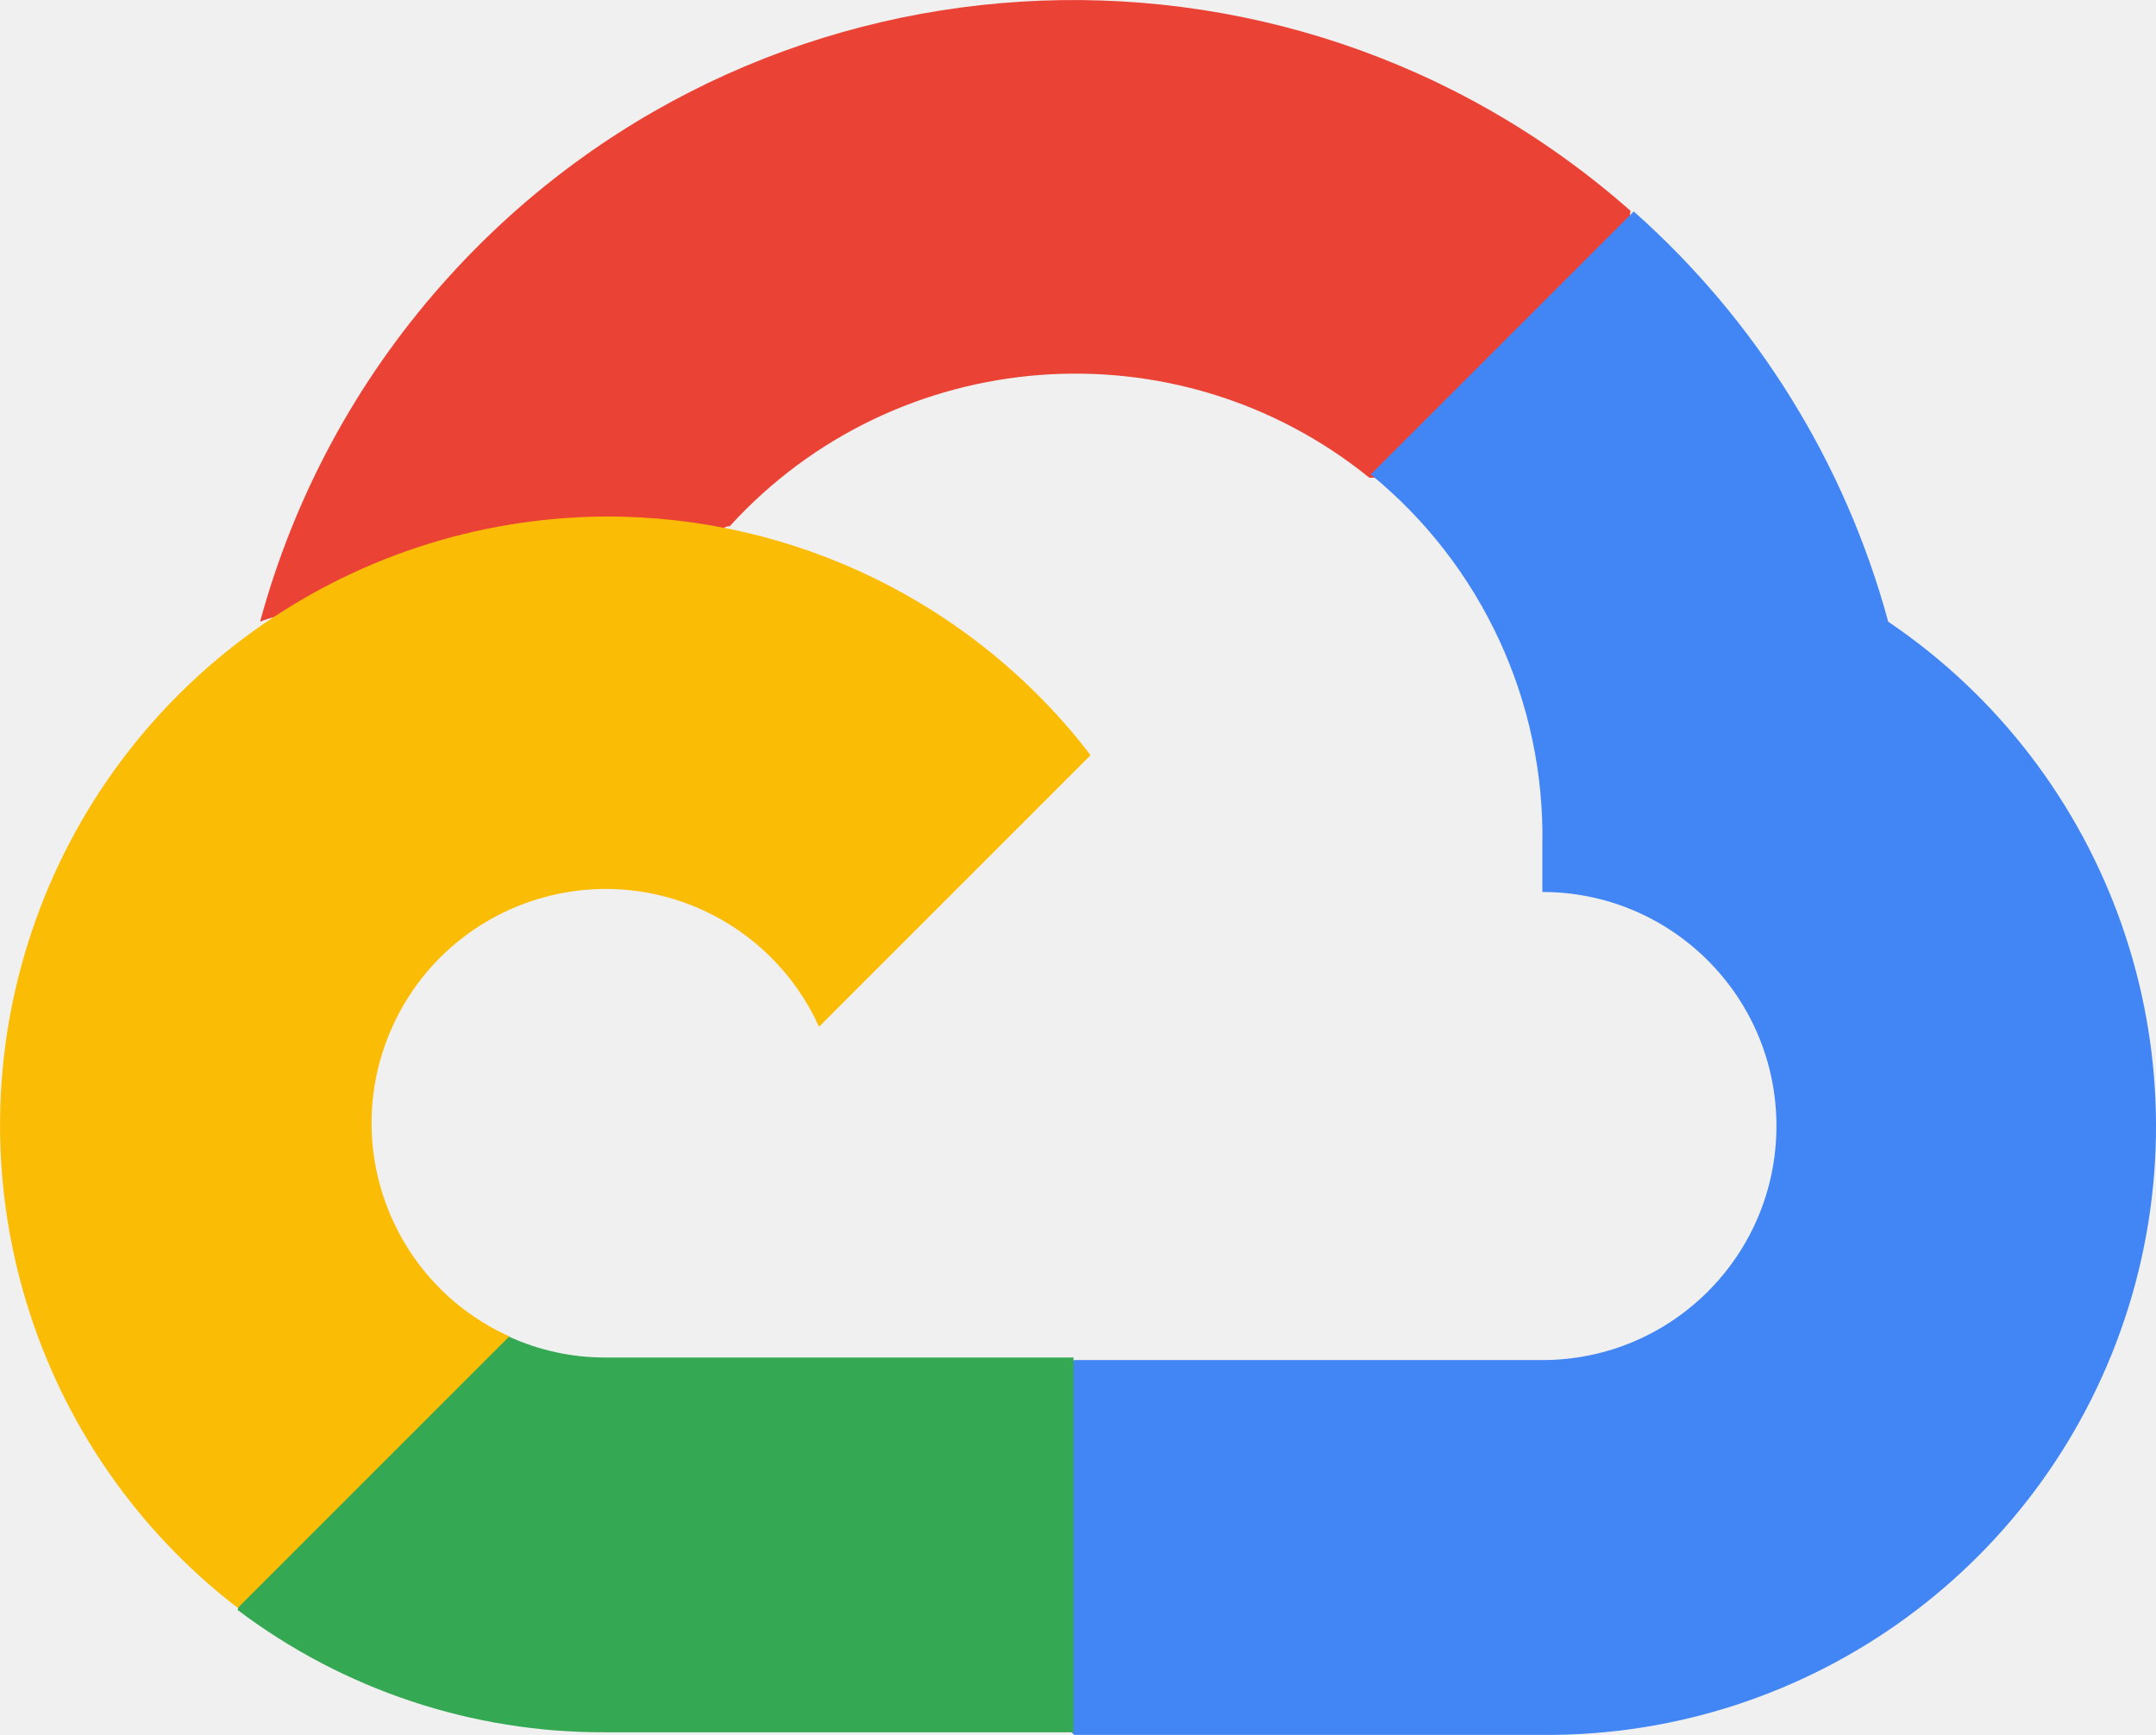
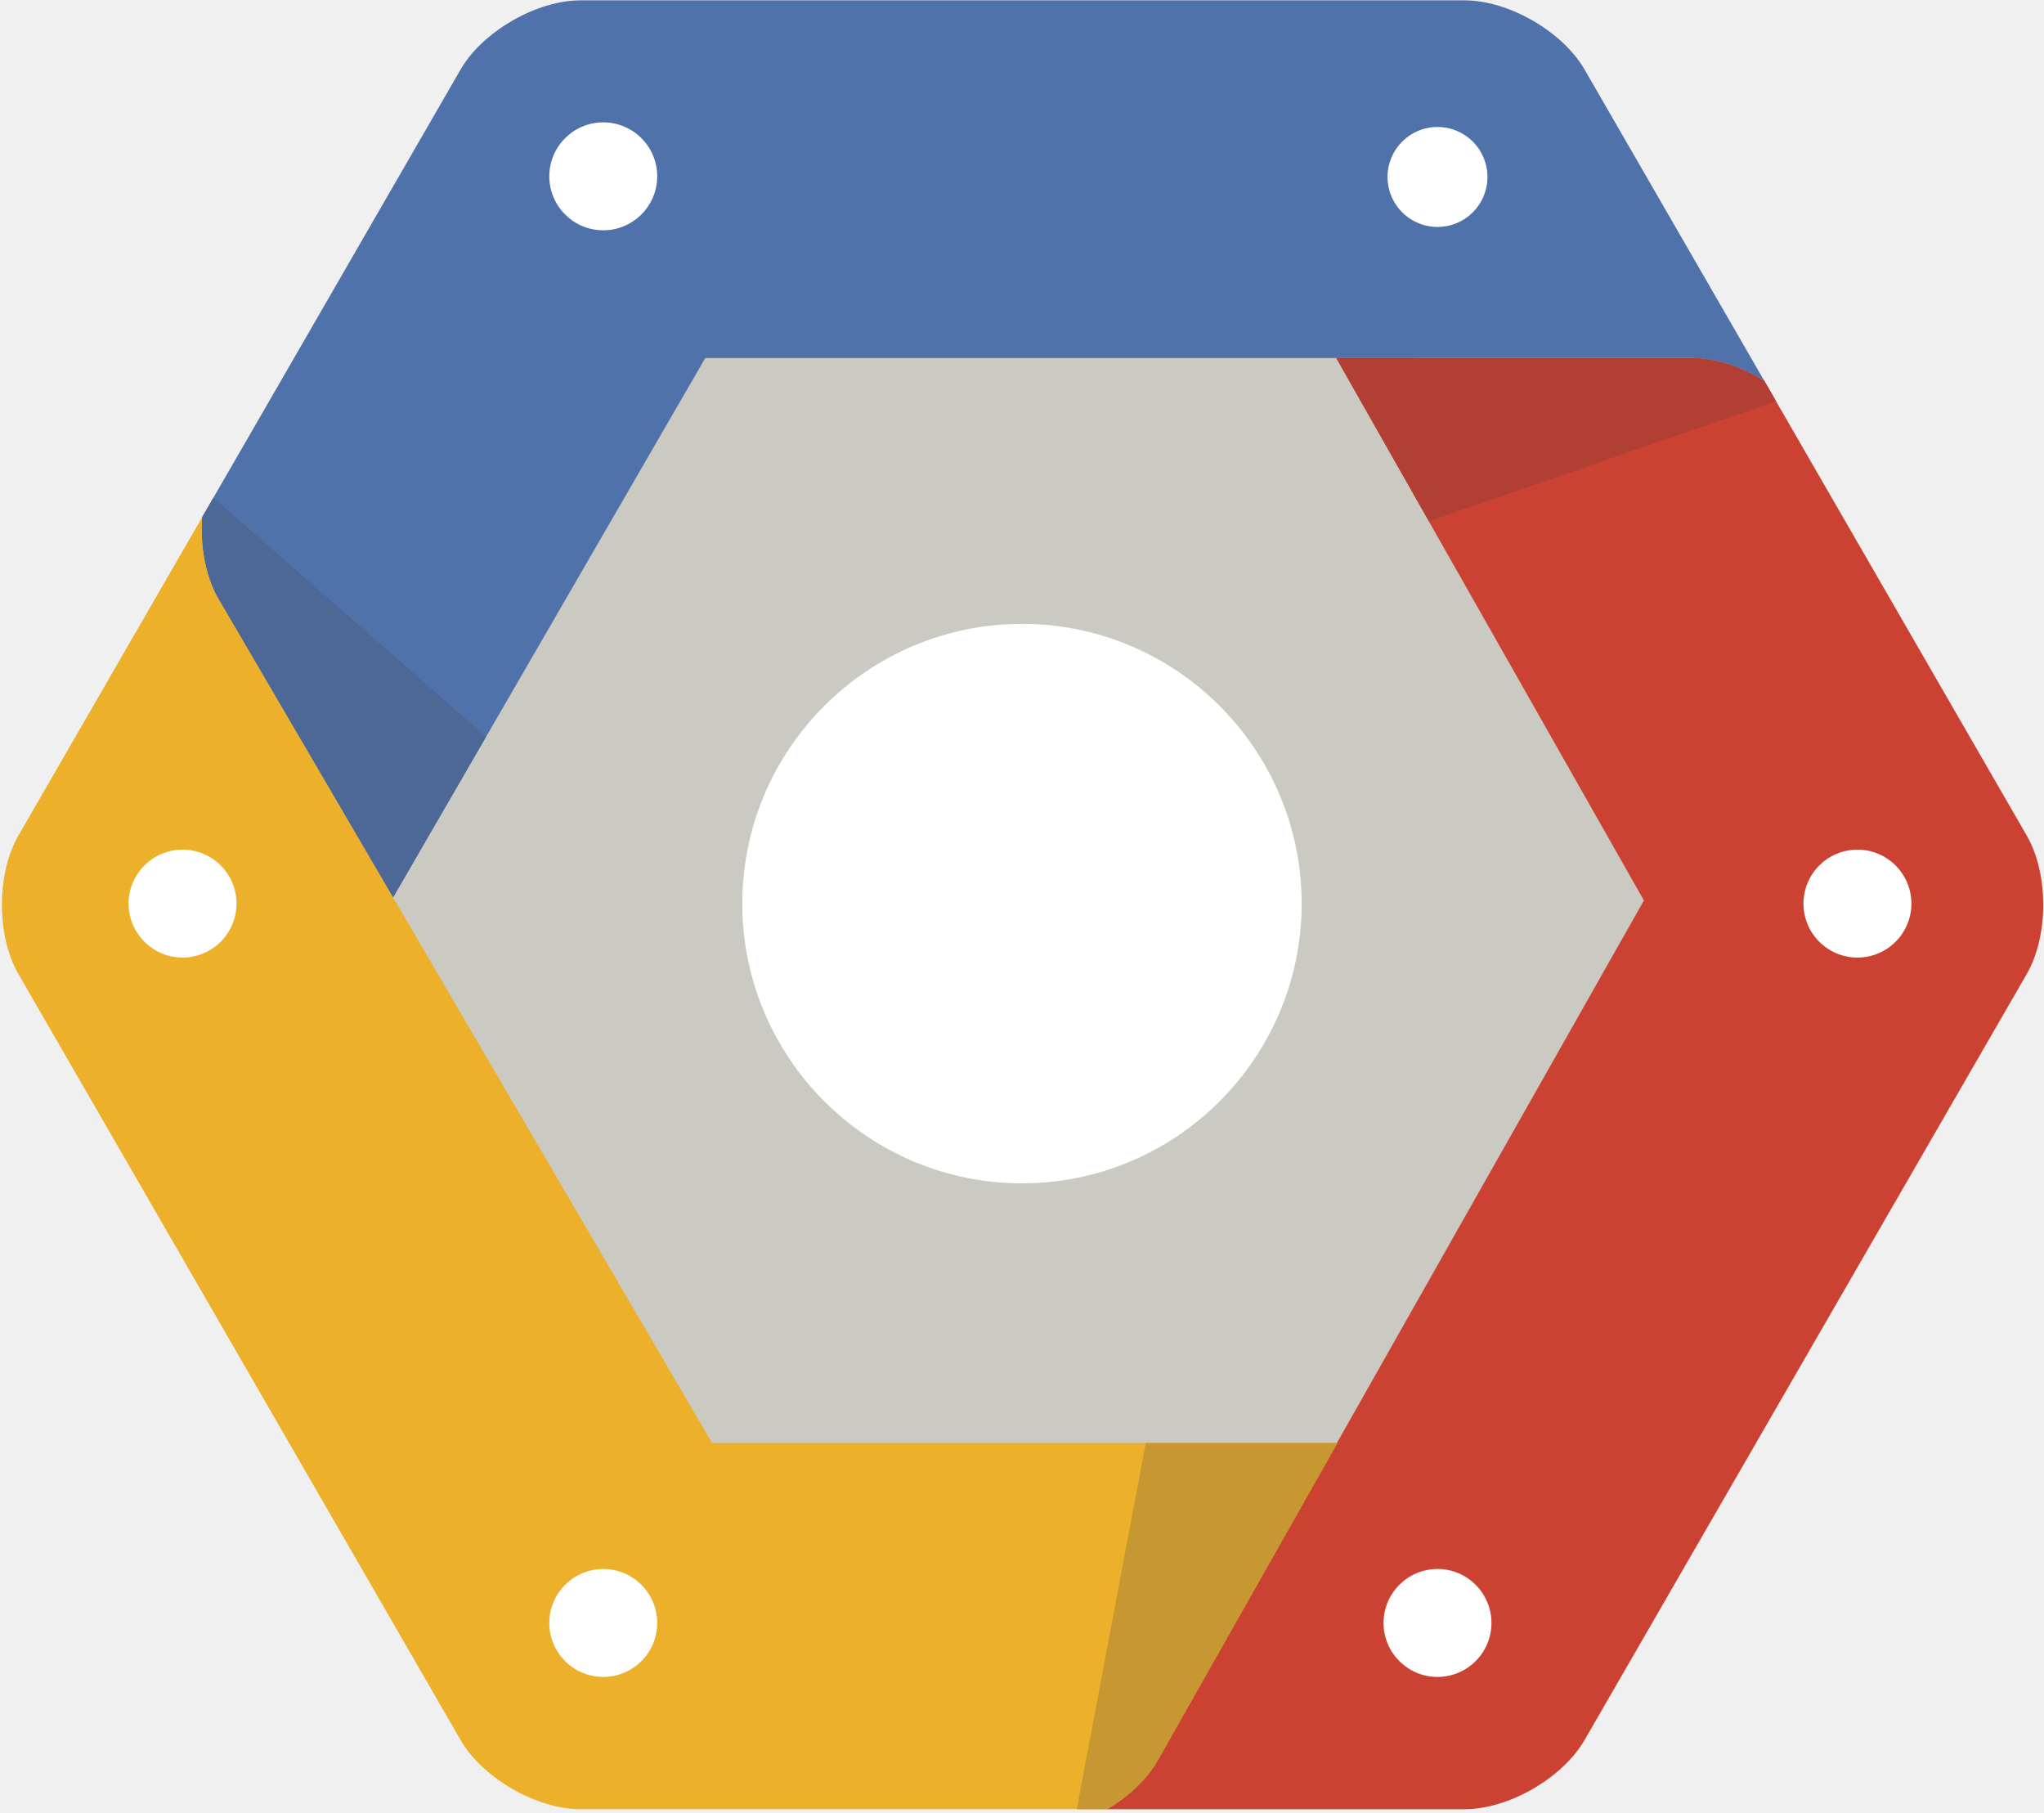
- <svg xmlns="http://www.w3.org/2000/svg" version="1.1" id="Layer_1" x="0px" y="0px" viewBox="0 0 2385.7 1919.9" style="enable-background:new 0 0 2385.7 1919.9;" xml:space="preserve">
-   <style type="text/css">
- 	.st0{fill:#EA4335;}
- 	.st1{fill:#4285F4;}
- 	.st2{fill:#34A853;}
- 	.st3{fill:#FBBC05;}
- </style>
+ <svg xmlns="http://www.w3.org/2000/svg" width="2500" height="2217" viewBox="0 0 256 227" preserveAspectRatio="xMinYMin meet">
+   <path d="M81.558 190.482l-44.94-77.835 44.94-77.836h89.876l44.939 77.836-44.94 77.835H81.559" fill="#CAC9C2" />
+   <path d="M127.997 148.176c-19.315 0-35.028-15.714-35.028-35.029 0-19.314 15.713-35.027 35.028-35.027 19.314 0 35.027 15.713 35.027 35.027 0 19.315-15.713 35.029-35.027 35.029" fill="#FFF" />
+   <path d="M198.465 8.716C195.71 3.946 188.95.044 183.443.044H72.7c-5.508 0-12.268 3.903-15.021 8.672L25.32 64.764c-.254 3.621.41 7.403 2.007 10.167l21.904 37.45L88.332 44.83h123.59c2.924 0 6.196 1.107 9.04 2.851L198.465 8.716" fill="#5072AA" />
+   <path d="M26.727 62.311l-1.416 2.453c-.254 3.621.41 7.403 2.006 10.167l21.904 37.45L60.875 92.25 26.727 62.311" fill="#4D6796" />
+   <path d="M75.554 28.837a6.766 6.766 0 0 1-6.758-6.758 6.766 6.766 0 0 1 6.758-6.758 6.765 6.765 0 0 1 6.759 6.758 6.766 6.766 0 0 1-6.759 6.758M186.296 22.079a6.258 6.258 0 1 1-12.515 0 6.258 6.258 0 0 1 12.515 0z" fill="#FFF" />
  <g>
-     <path class="st0" d="M1513.8,528.7h72.8l207.4-207.4l10.2-88c-385.9-340.6-975-303.9-1315.6,82C393.9,422.5,325.2,550,287.8,688   c23.1-9.5,48.7-11,72.8-4.4l414.7-68.4c0,0,21.1-34.9,32-32.7c184.5-202.6,495-226.2,708-53.8H1513.8z" />
-     <path class="st1" d="M2089.4,688c-47.7-175.5-145.5-333.3-281.6-454l-291,291c122.9,100.4,192.9,251.7,189.9,410.4v51.7   c143.1,0,259,116,259,259c0,143.1-116,259-259,259h-518.1l-51.7,52.4v310.7l51.7,51.7h518.1c297,2.3,560.5-190.2,648.7-473.8   C2443.4,1162.4,2335.4,854.4,2089.4,688L2089.4,688z" />
-     <path class="st2" d="M669.8,1917h518.1v-414.7H669.8c-36.9,0-73.4-7.9-107-23.3l-72.8,22.5l-208.8,207.4l-18.2,72.8   C380.1,1870.1,523,1917.6,669.8,1917L669.8,1917z" />
-     <path class="st3" d="M669.8,571.6c-287.8,1.7-542.7,186-634.5,458.7c-91.8,272.7-0.3,573.7,227.8,749.1l300.5-300.5   c-130.4-58.9-188.3-212.3-129.4-342.7c58.9-130.4,212.3-188.3,342.7-129.4c57.4,26,103.4,72,129.4,129.4l300.5-300.5   C1078.9,668.6,880.2,570.9,669.8,571.6L669.8,571.6z" />
+     <path d="M253.837 104.624L220.962 47.68c-2.844-1.744-6.116-2.85-9.04-2.85h-44.568l38.537 67.924-61.012 107.794c-1.343 2.324-3.639 4.439-6.275 6h44.839c5.508 0 12.268-3.903 15.022-8.672l55.372-95.907c2.755-4.77 2.755-12.575 0-17.345" fill="#CC4232" />
+     <path d="M222.446 50.235l-1.474-2.555c-2.842-1.744-6.114-2.85-9.038-2.85h-44.568l11.6 20.447 43.48-15.042" fill="#B23F33" />
+     <path d="M180.038 209.982a6.766 6.766 0 0 1-6.758-6.759 6.766 6.766 0 0 1 6.758-6.758 6.766 6.766 0 0 1 6.759 6.758 6.766 6.766 0 0 1-6.759 6.759M232.634 119.906a6.766 6.766 0 0 1-6.759-6.759 6.766 6.766 0 0 1 6.759-6.758 6.766 6.766 0 0 1 6.758 6.758 6.765 6.765 0 0 1-6.758 6.759" fill="#FFF" />
+   </g>
+   <g>
+     <path d="M89.184 180.69L27.327 74.93c-1.596-2.764-2.26-6.546-2.007-10.167l-23.013 39.86c-2.754 4.77-2.754 12.575 0 17.345l55.372 95.907c2.753 4.769 9.513 8.671 15.021 8.671h65.904c2.636-1.56 4.932-3.675 6.275-6l22.559-39.857H89.184" fill="#ECB02A" />
+     <path d="M134.857 226.547h3.833c2.637-1.56 4.932-3.675 6.274-6l22.56-39.857H143.5l-8.643 45.857" fill="#C79732" />
+     <path d="M75.554 209.982a6.766 6.766 0 0 1-6.758-6.759 6.766 6.766 0 0 1 6.758-6.758 6.765 6.765 0 0 1 6.759 6.758 6.765 6.765 0 0 1-6.759 6.759M22.865 119.906a6.766 6.766 0 0 1-6.759-6.759 6.766 6.766 0 0 1 6.759-6.758 6.766 6.766 0 0 1 6.758 6.758 6.766 6.766 0 0 1-6.758 6.759" fill="#FFF" />
  </g>
</svg>
